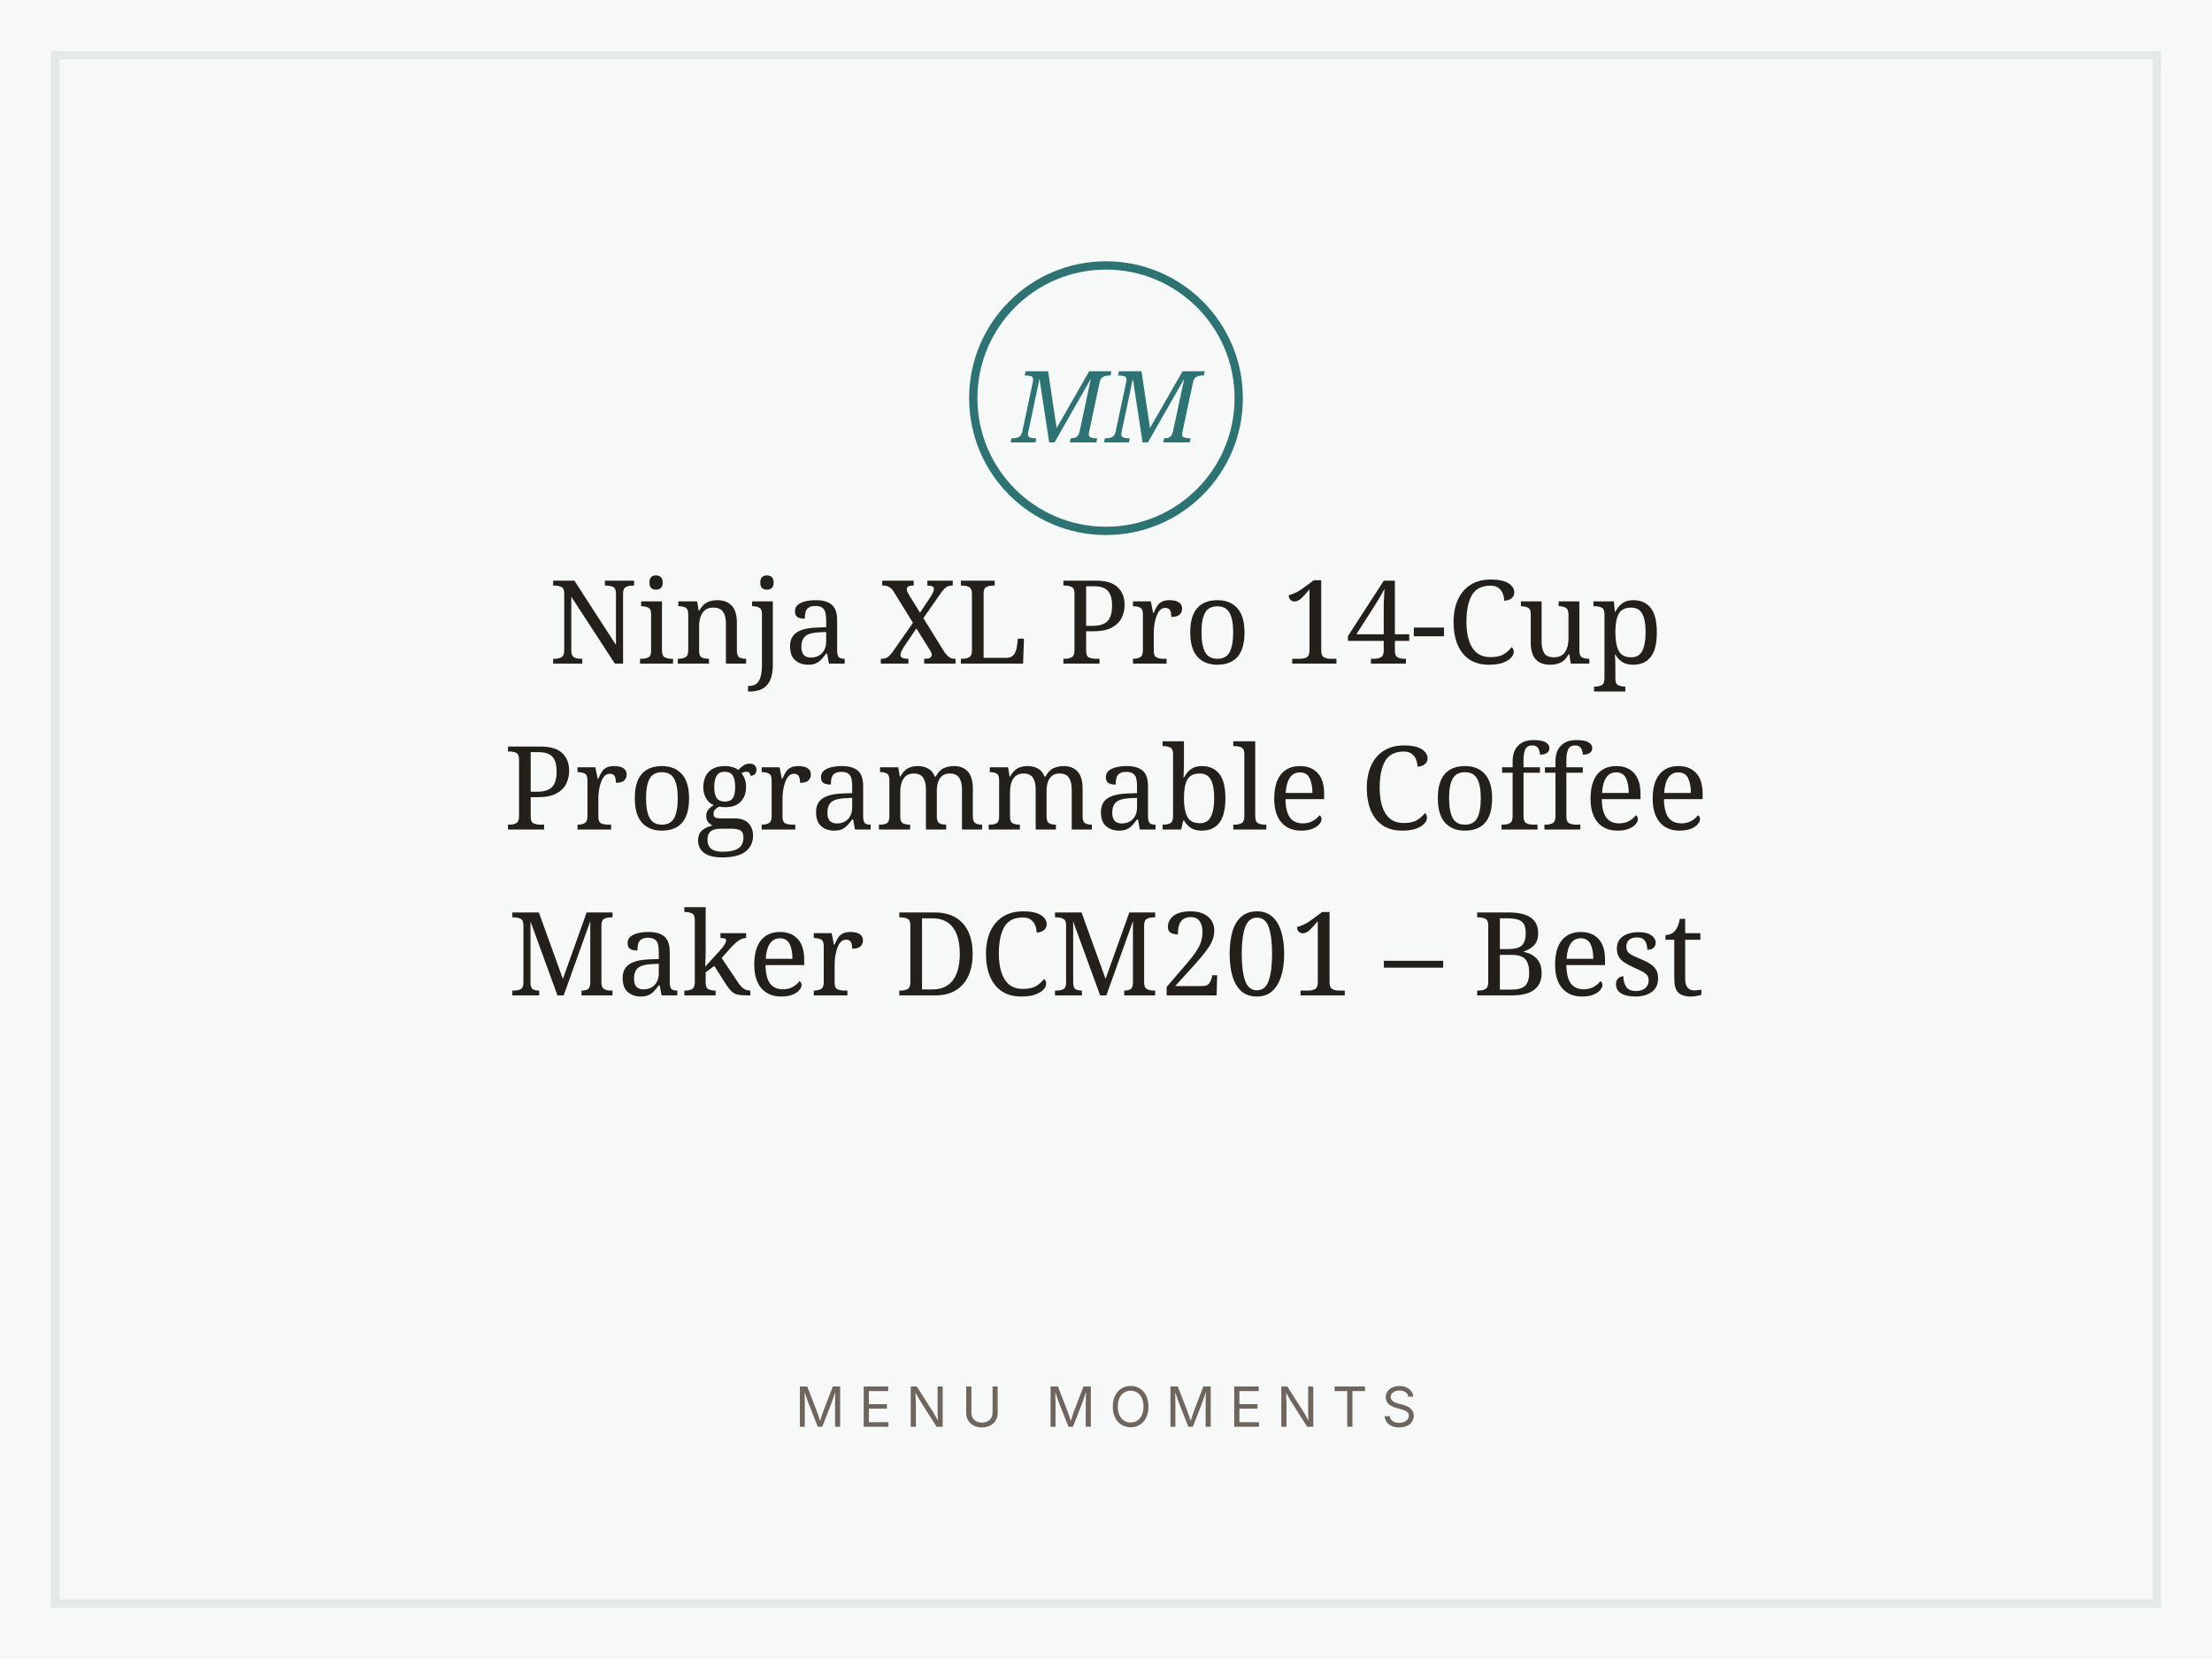
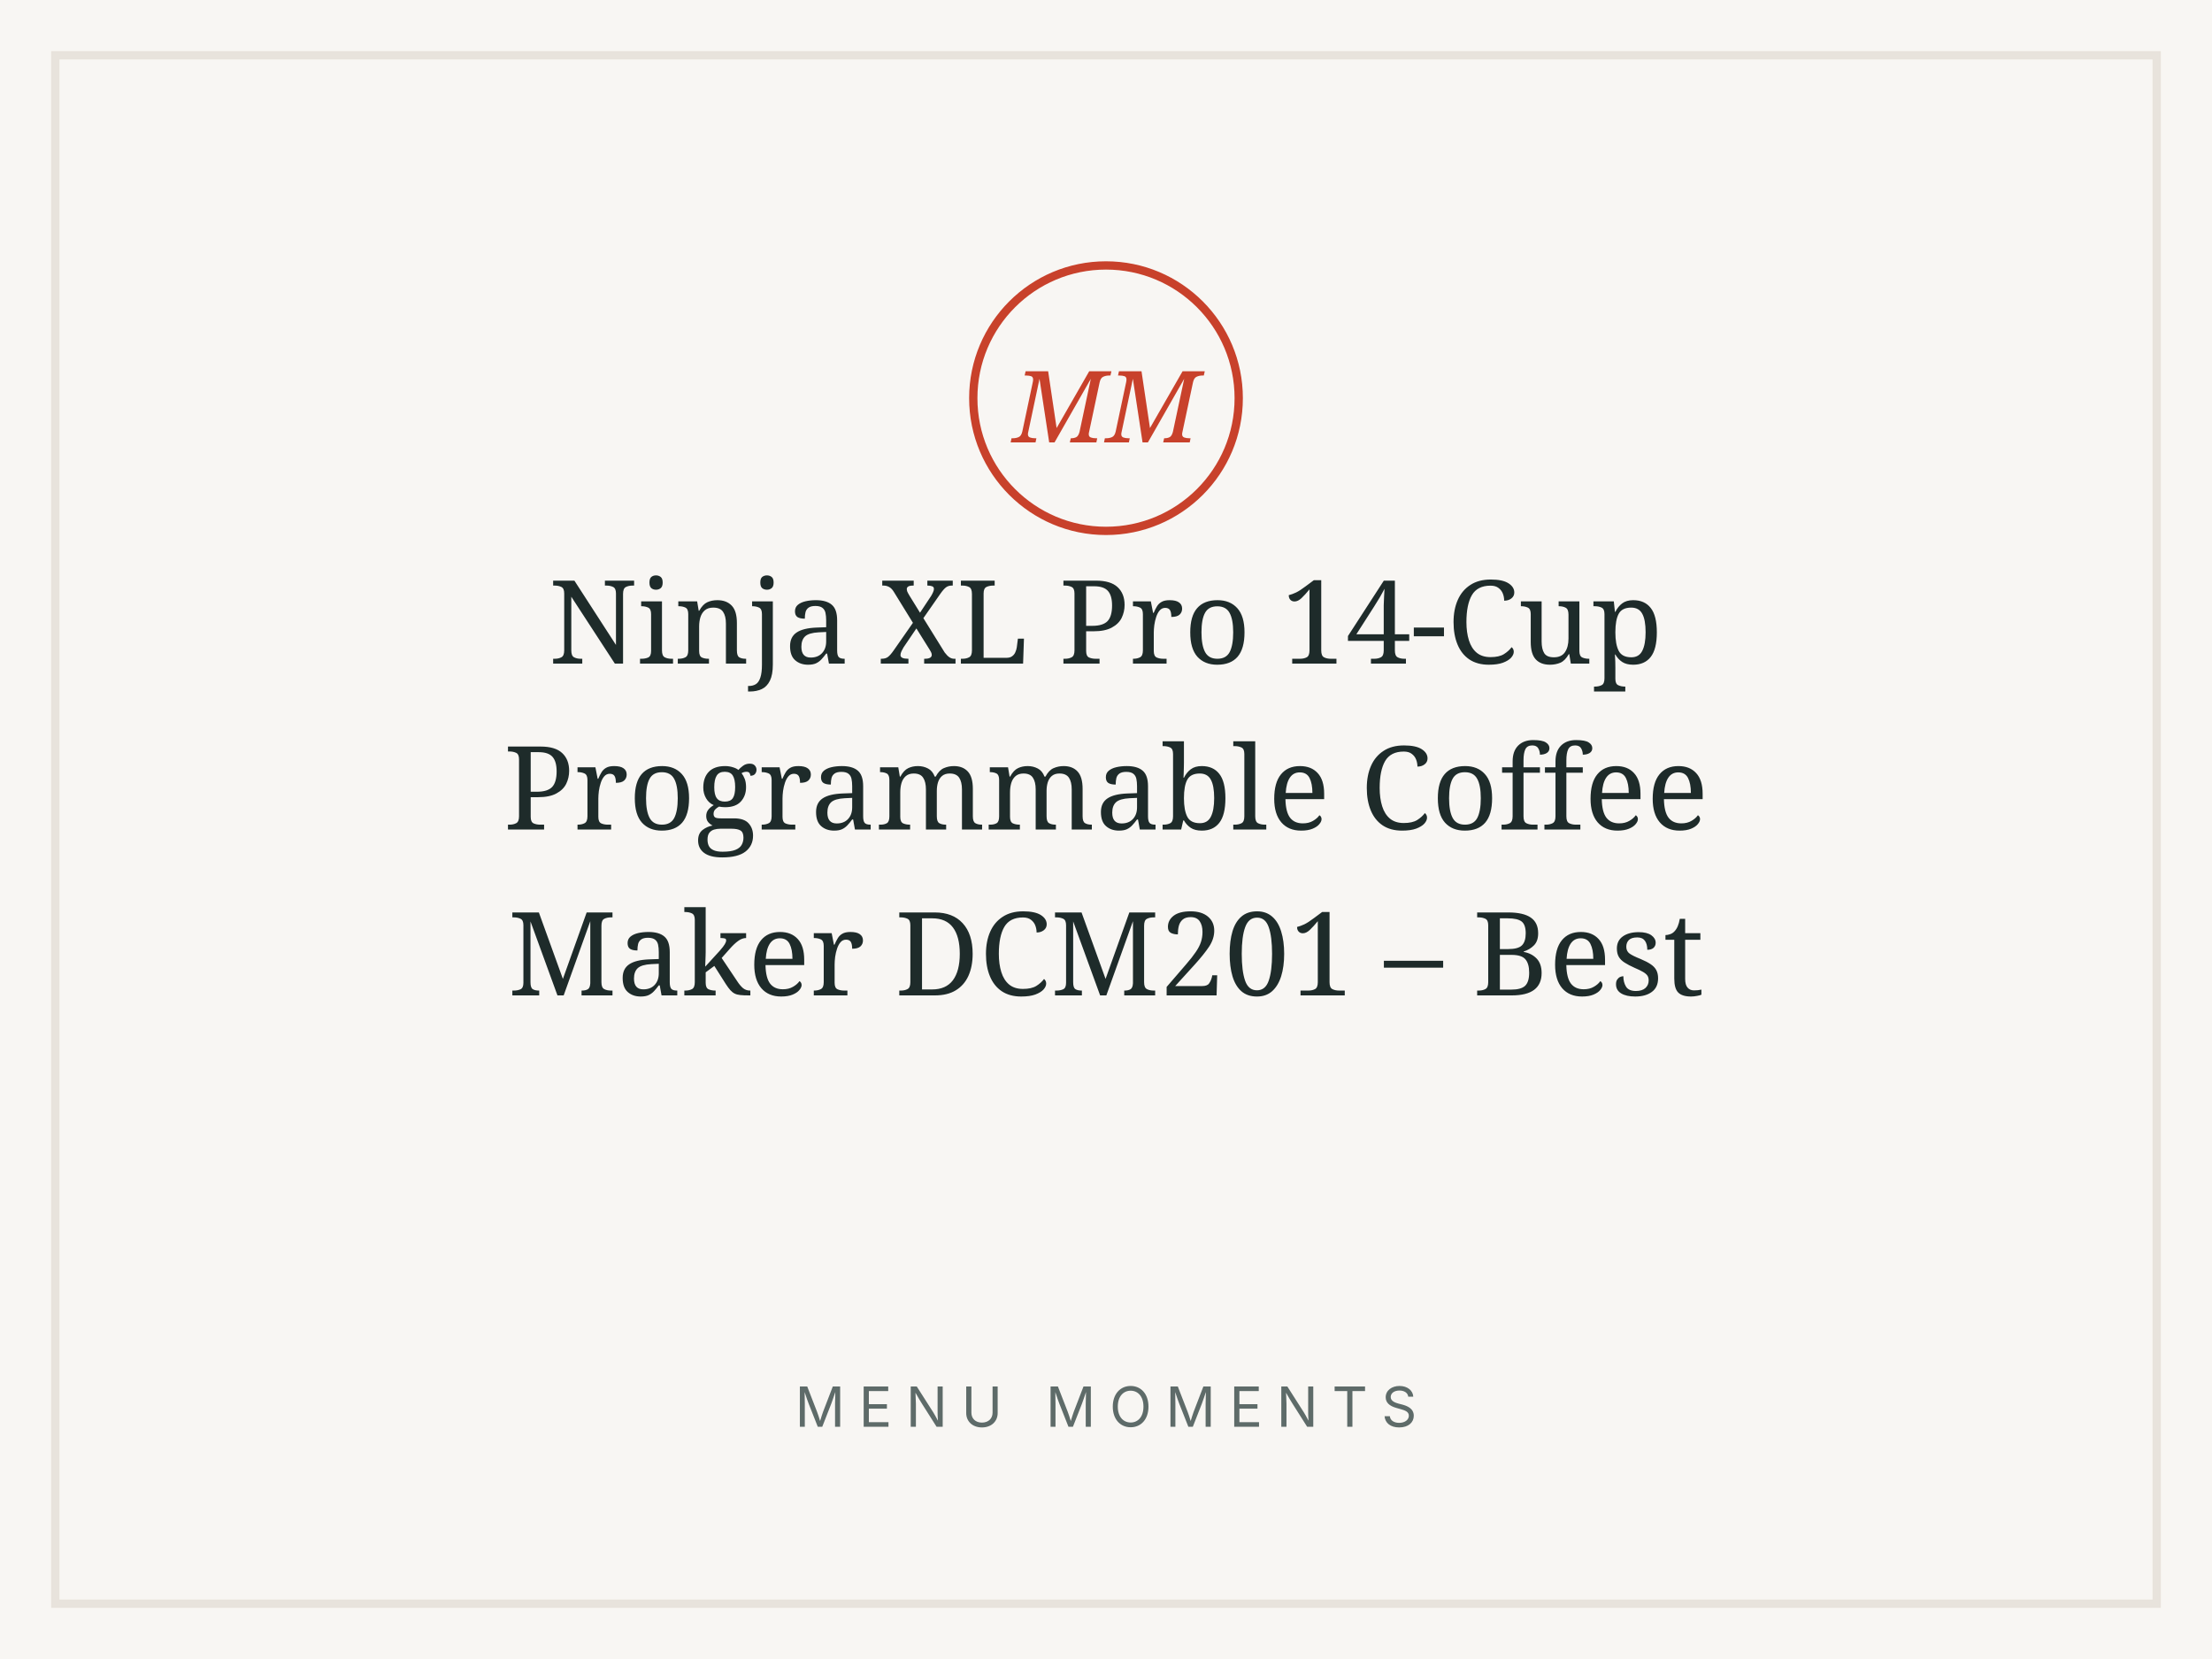
<svg xmlns="http://www.w3.org/2000/svg" viewBox="0 0 400 300" width="400" height="300" role="img" aria-label="Ninja XL Pro 14-Cup Programmable Coffee Maker DCM201 – Best Large Capacity">
-   <rect width="400" height="300" fill="#F7F9F9" />
-   <rect x="10" y="10" width="380" height="280" fill="none" stroke="#E3E9E9" stroke-width="1.5" />
-   <circle cx="200" cy="72" r="24" fill="none" stroke="#2E7373" stroke-width="1.5" />
-   <text x="200" y="80" text-anchor="middle" font-family="Georgia, serif" font-size="18" font-style="italic" fill="#2E7373">MM</text>
-   <text x="200" y="120" text-anchor="middle" font-family="Georgia, serif" font-size="21" fill="#231F1B">Ninja XL Pro 14-Cup</text>
-   <text x="200" y="150" text-anchor="middle" font-family="Georgia, serif" font-size="21" fill="#231F1B">Programmable Coffee</text>
-   <text x="200" y="180" text-anchor="middle" font-family="Georgia, serif" font-size="21" fill="#231F1B">Maker DCM201 – Best</text>
-   <text x="200" y="258" text-anchor="middle" font-family="Inter, sans-serif" font-size="10" letter-spacing="2.5" fill="#6E655E">MENU MOMENTS</text>
+   <rect width="400" height="300" fill="#F8F6F3" />
+   <rect x="10" y="10" width="380" height="280" fill="none" stroke="#E8E3DC" stroke-width="1.5" />
+   <circle cx="200" cy="72" r="24" fill="none" stroke="#C8412B" stroke-width="1.5" />
+   <text x="200" y="80" text-anchor="middle" font-family="Georgia, serif" font-size="18" font-style="italic" fill="#C8412B">MM</text>
+   <text x="200" y="120" text-anchor="middle" font-family="Georgia, serif" font-size="21" fill="#1E2B2A">Ninja XL Pro 14-Cup</text>
+   <text x="200" y="150" text-anchor="middle" font-family="Georgia, serif" font-size="21" fill="#1E2B2A">Programmable Coffee</text>
+   <text x="200" y="180" text-anchor="middle" font-family="Georgia, serif" font-size="21" fill="#1E2B2A">Maker DCM201 – Best</text>
+   <text x="200" y="258" text-anchor="middle" font-family="Inter, sans-serif" font-size="10" letter-spacing="2.5" fill="#5E6B69">MENU MOMENTS</text>
</svg>
